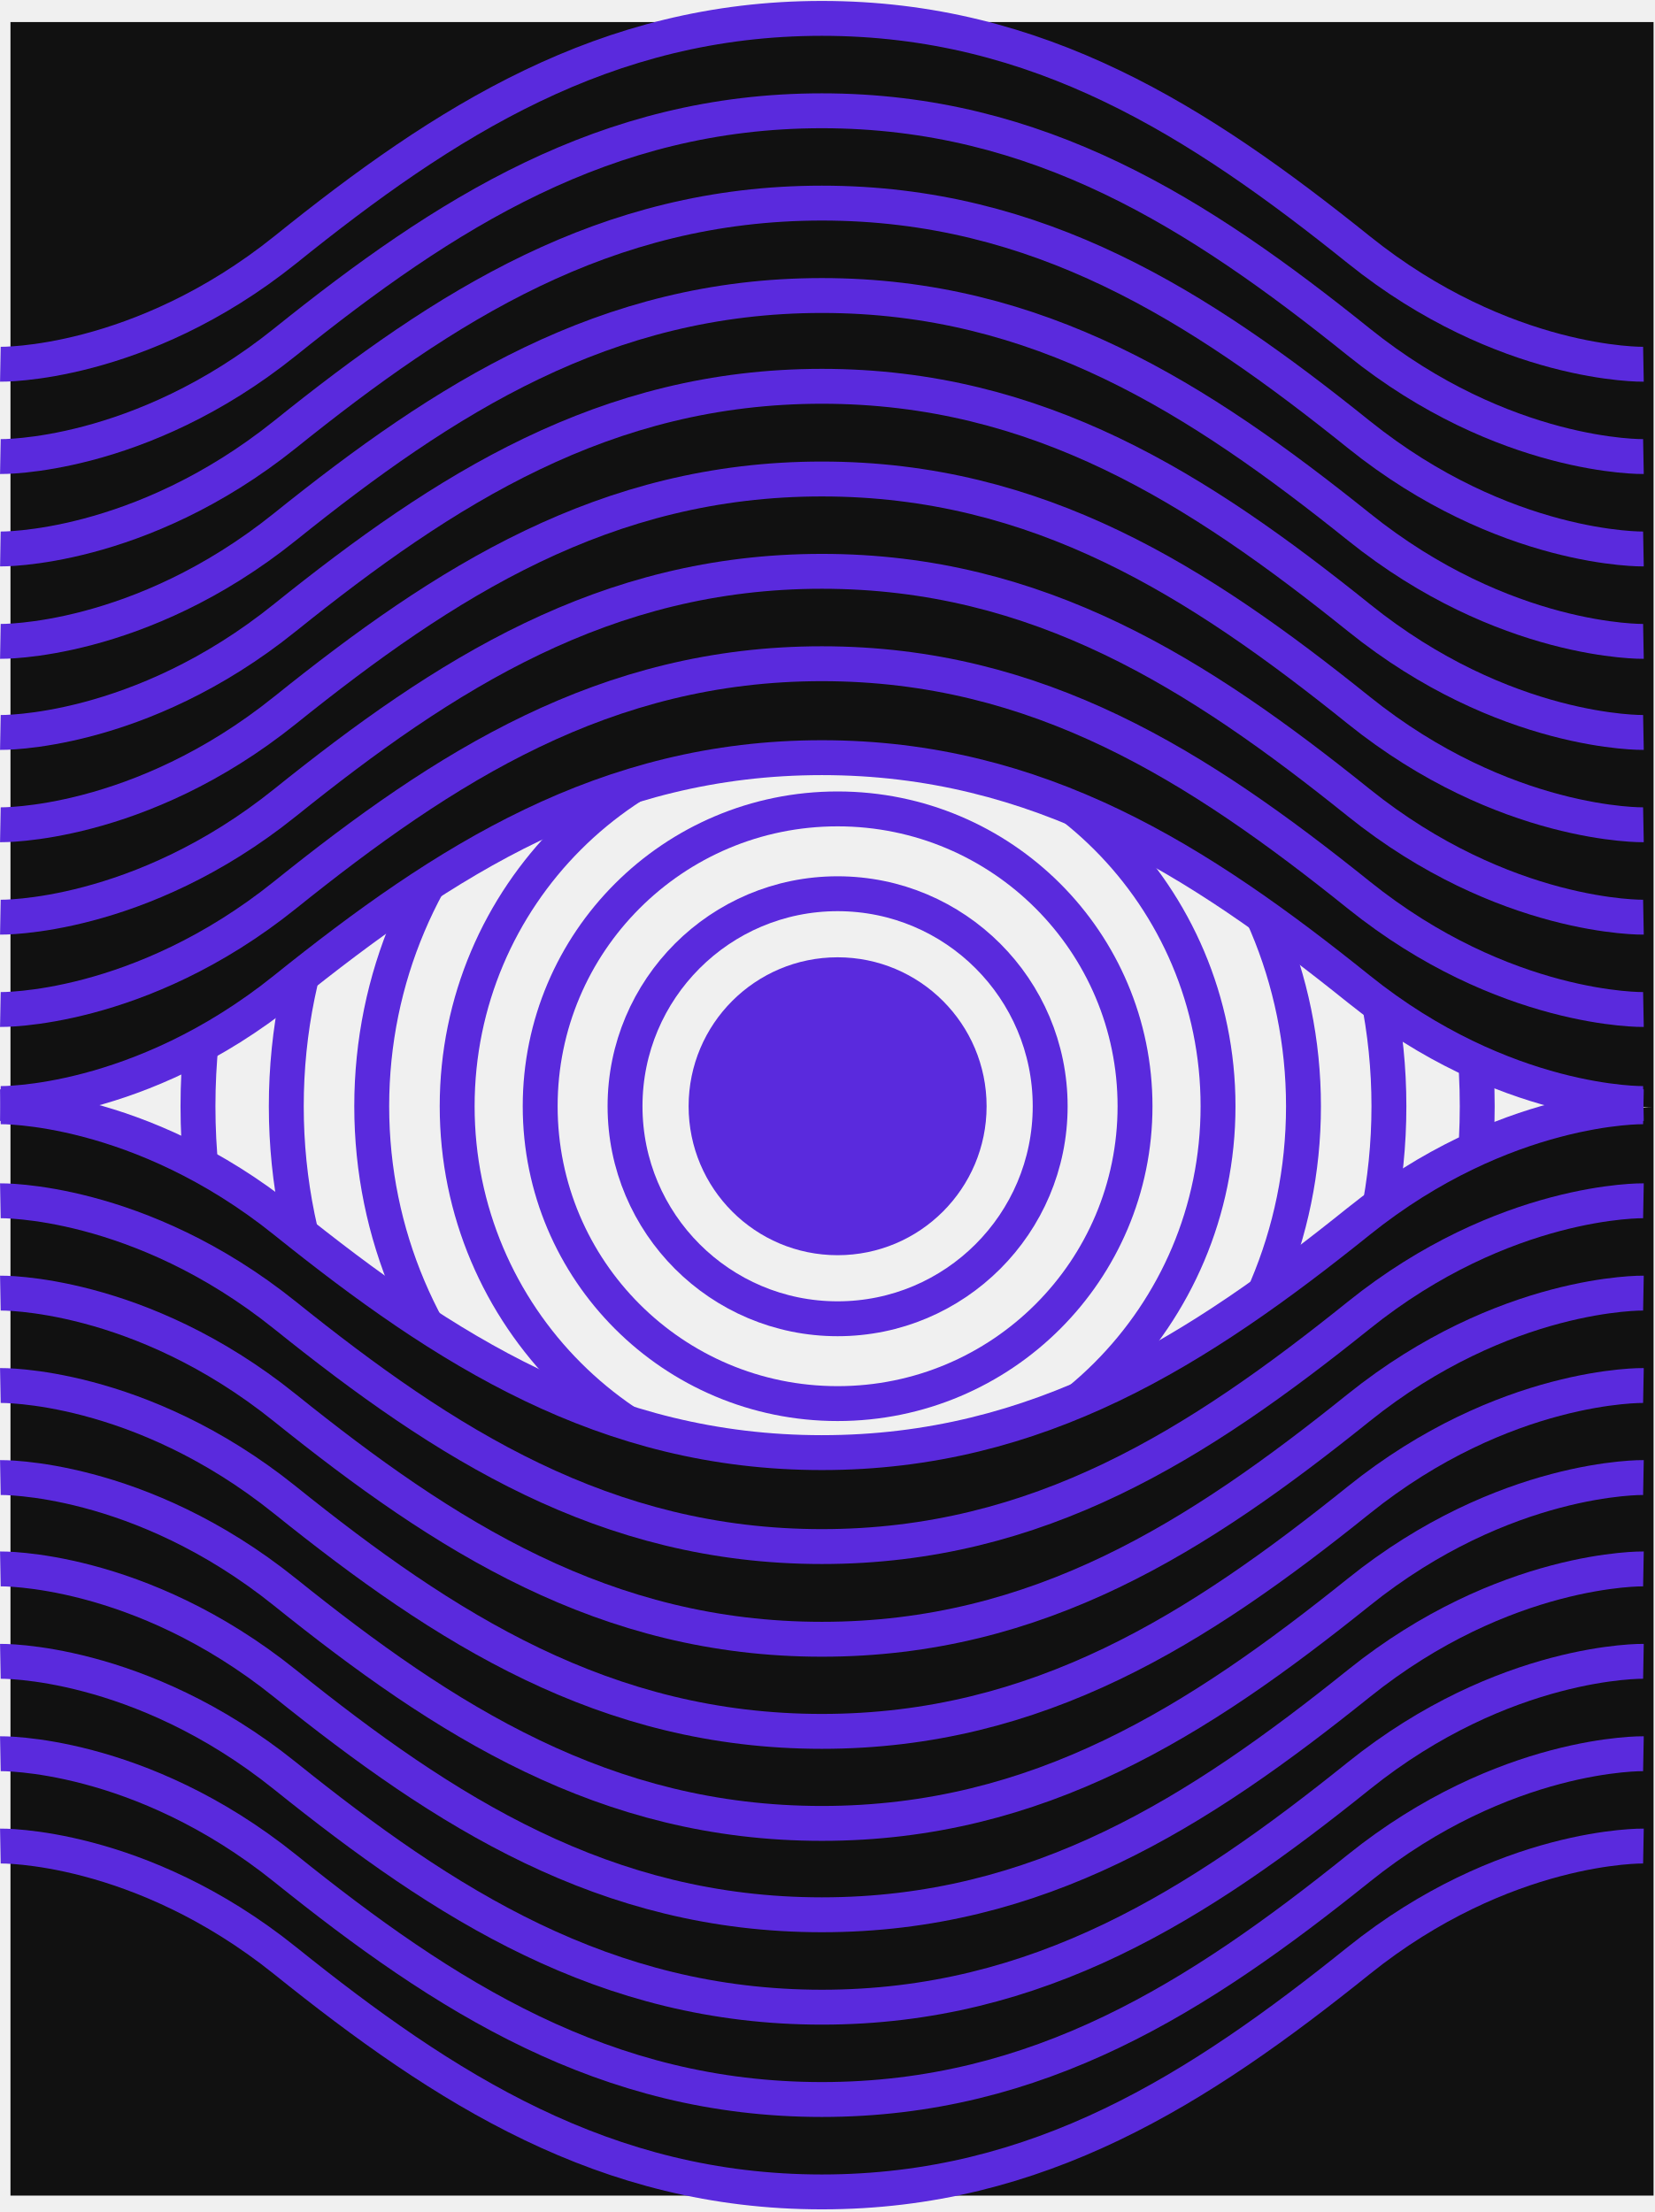
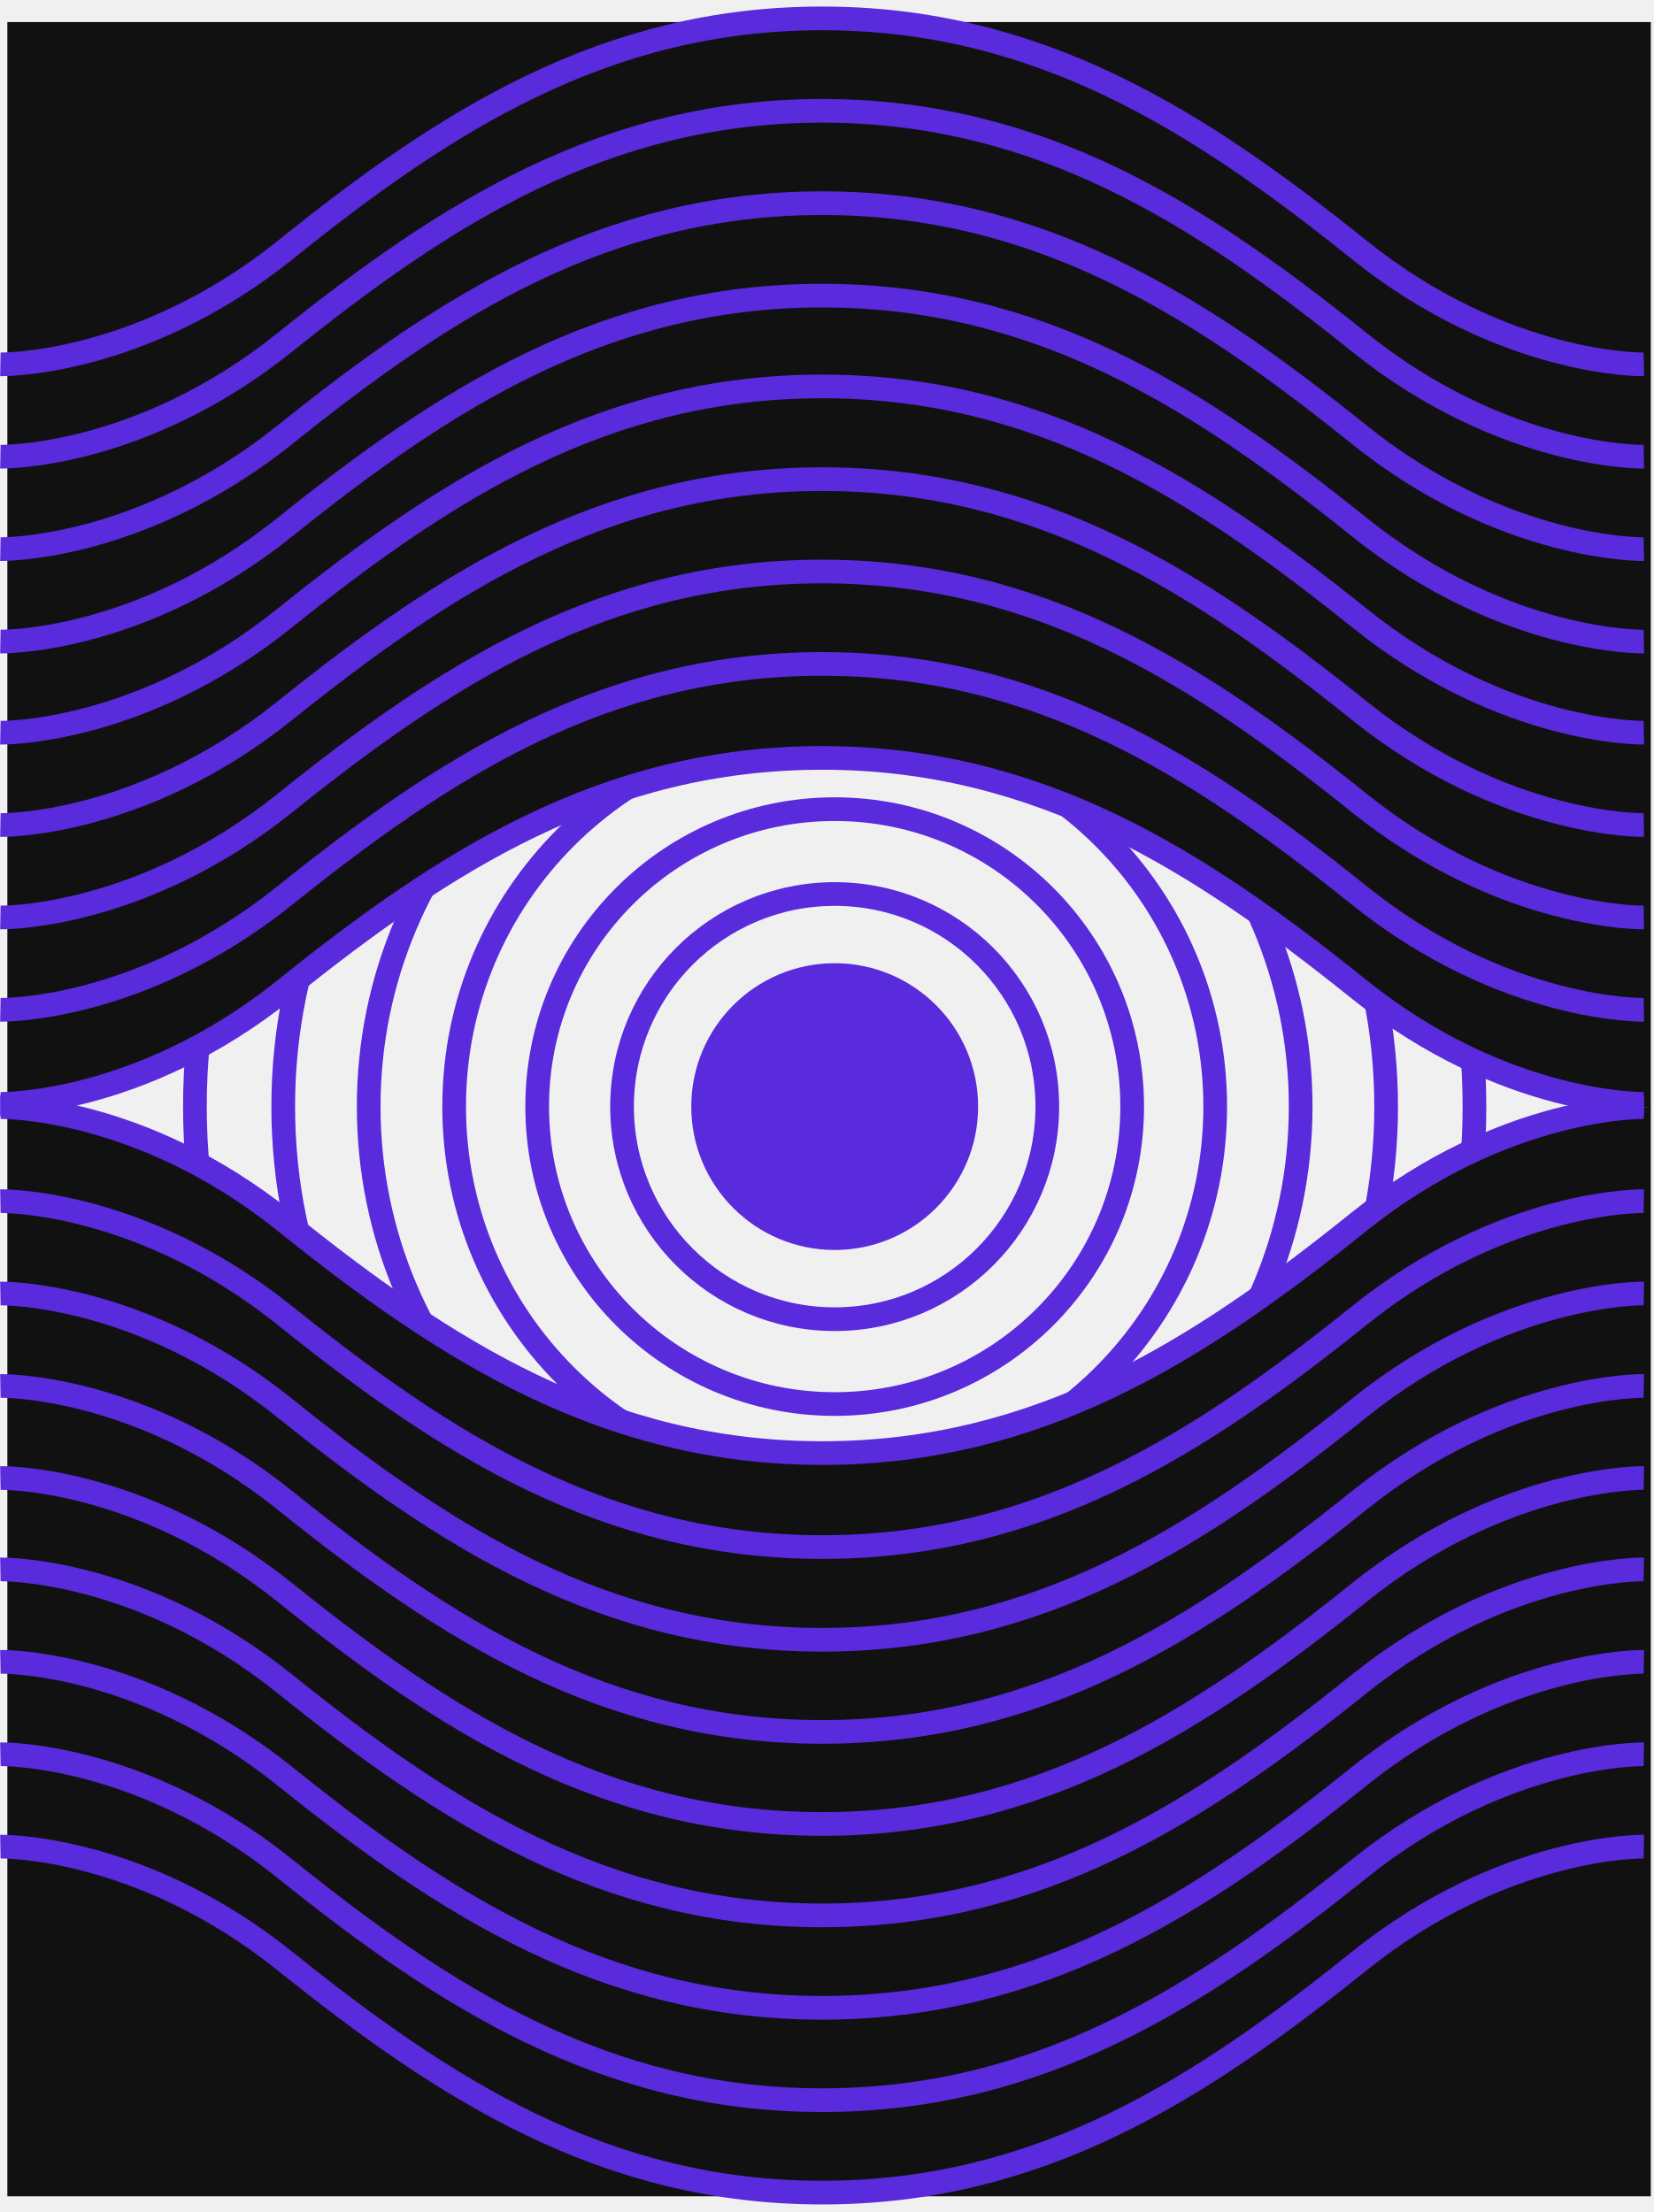
- <svg xmlns="http://www.w3.org/2000/svg" width="237" height="317" fill="none" viewBox="0 0 237 317">
-   <g clip-path="url(#a)">
-     <g stroke="#5A2ADD" stroke-miterlimit="10" stroke-width="5" clip-path="url(#b)">
-       <path d="M120.005 201.148c23.534 0 42.613-19.078 42.613-42.613 0-23.534-19.079-42.612-42.613-42.612s-42.612 19.078-42.612 42.612c0 23.535 19.078 42.613 42.612 42.613Z" />
-       <path d="M120.005 213.042c30.103 0 54.506-24.404 54.506-54.507 0-30.102-24.403-54.506-54.506-54.506-30.103 0-54.506 24.404-54.506 54.506 0 30.103 24.403 54.507 54.506 54.507Z" />
-       <path d="M120.005 225.283c36.864 0 66.748-29.884 66.748-66.748 0-36.863-29.884-66.747-66.748-66.747-36.863 0-66.747 29.884-66.747 66.747 0 36.864 29.884 66.748 66.747 66.748Z" />
-       <path d="M120.005 237.524c43.624 0 78.989-35.364 78.989-78.989 0-43.624-35.365-78.988-78.989-78.988-43.624 0-78.988 35.364-78.988 78.988 0 43.625 35.364 78.989 78.988 78.989Z" />
-       <path d="M120.005 250.176c50.612 0 91.641-41.029 91.641-91.641 0-50.611-41.029-91.64-91.641-91.64-50.611 0-91.64 41.029-91.64 91.64 0 50.612 41.029 91.641 91.64 91.641Z" />
-       <path d="M120.005 188.991c16.82 0 30.456-13.635 30.456-30.456 0-16.82-13.636-30.455-30.456-30.455s-30.455 13.635-30.455 30.455c0 16.821 13.635 30.456 30.455 30.456Z" />
-       <path fill="#5A2ADD" d="M120.005 177.382c10.409 0 18.847-8.438 18.847-18.847 0-10.408-8.438-18.846-18.847-18.846-10.408 0-18.846 8.438-18.846 18.846 0 10.409 8.438 18.847 18.846 18.847Z" />
-     </g>
-     <path fill="#111" d="M236.676 158.672c-2.275 0-20.974.685-40.569 16.424-22.891 18.404-45.836 33.142-76.902 33.142-31.067 0-54.011-14.749-76.903-33.142-19.584-15.739-38.293-16.403-40.569-16.424 2.275 0 20.985-.684 40.569-16.423 22.892-18.404 45.836-33.142 76.903-33.142 31.066 0 54.011 14.748 76.902 33.142 19.595 15.739 38.294 16.402 40.569 16.423h.232V3.16H1.501V314.648H236.908V158.672h-.232Z" />
+ <svg xmlns="http://www.w3.org/2000/svg" width="349" height="467" viewBox="0 0 349 467" fill="none">
+   <g clip-path="url(#clip0_428_70)">
+     <path d="M176.186 296.422C210.867 296.422 238.982 268.308 238.982 233.626C238.982 198.945 210.867 170.83 176.186 170.83C141.505 170.83 113.39 198.945 113.39 233.626C113.39 268.308 141.505 296.422 176.186 296.422Z" stroke="#5A2ADD" stroke-width="5" stroke-miterlimit="10" />
+     <path d="M176.186 313.949C220.547 313.949 256.509 277.988 256.509 233.626C256.509 189.265 220.547 153.303 176.186 153.303C131.825 153.303 95.863 189.265 95.863 233.626C95.863 277.988 131.825 313.949 176.186 313.949Z" stroke="#5A2ADD" stroke-width="5" stroke-miterlimit="10" />
+     <path d="M176.186 331.989C230.51 331.989 274.548 287.95 274.548 233.626C274.548 179.302 230.51 135.264 176.186 135.264C121.862 135.264 77.824 179.302 77.824 233.626C77.824 287.95 121.862 331.989 176.186 331.989Z" stroke="#5A2ADD" stroke-width="5" stroke-miterlimit="10" />
+     <path d="M176.186 350.028C240.473 350.028 292.588 297.913 292.588 233.626C292.588 169.339 240.473 117.225 176.186 117.225C111.899 117.225 59.784 169.339 59.784 233.626C59.784 297.913 111.899 350.028 176.186 350.028Z" stroke="#5A2ADD" stroke-width="5" stroke-miterlimit="10" />
+     <path d="M176.186 368.673C250.77 368.673 311.233 308.21 311.233 233.626C311.233 159.042 250.77 98.58 176.186 98.58C101.602 98.58 41.14 159.042 41.14 233.626C41.14 308.21 101.602 368.673 176.186 368.673Z" stroke="#5A2ADD" stroke-width="5" stroke-miterlimit="10" />
+     <path d="M176.186 278.507C200.973 278.507 221.067 258.413 221.067 233.626C221.067 208.839 200.973 188.745 176.186 188.745C151.399 188.745 131.305 208.839 131.305 233.626C131.305 258.413 151.399 278.507 176.186 278.507Z" stroke="#5A2ADD" stroke-width="5" stroke-miterlimit="10" />
+     <path d="M176.186 261.399C191.525 261.399 203.959 248.965 203.959 233.626C203.959 218.288 191.525 205.853 176.186 205.853C160.847 205.853 148.413 218.288 148.413 233.626C148.413 248.965 160.847 261.399 176.186 261.399Z" fill="#5A2ADD" stroke="#5A2ADD" stroke-width="5" stroke-miterlimit="10" />
+     <path d="M348.118 233.828C344.765 233.828 317.209 234.837 288.334 258.031C254.6 285.152 220.788 306.87 175.006 306.87C129.225 306.87 95.413 285.136 61.678 258.031C32.819 234.837 5.247 233.859 1.894 233.828C5.247 233.828 32.819 232.819 61.678 209.626C95.413 182.505 129.225 160.786 175.006 160.786C220.788 160.786 254.6 182.52 288.334 209.626C317.209 232.819 344.765 233.797 348.118 233.828H348.46V4.657H1.552V463.682H348.46V233.828H348.118Z" fill="#111111" />
  </g>
-   <g stroke="#5A2ADD" stroke-miterlimit="10" stroke-width="5" clip-path="url(#c)">
-     <path d="M235.459 158.145s-19.9.38-40.8-16.423c-22.903-18.404-45.837-33.142-76.903-33.142-31.067 0-54.011 14.749-76.903 33.142C19.942 158.525.053 158.145.053 158.145" />
-     <path d="M235.459 144.672s-19.9.379-40.8-16.424c-22.903-18.393-45.837-33.131-76.903-33.131-31.067 0-54.011 14.748-76.903 33.131C19.942 145.051.053 144.672.053 144.672" />
-     <path d="M235.459 131.44s-19.9.369-40.8-16.423c-22.903-18.404-45.837-33.142-76.903-33.142-31.067 0-54.011 14.748-76.903 33.142C19.942 131.809.053 131.44.053 131.44" />
-     <path d="M235.459 118.198s-19.9.38-40.8-16.423c-22.903-18.404-45.837-33.131-76.903-33.131-31.067 0-54.011 14.748-76.903 33.131C19.942 118.578.053 118.198.053 118.198" />
-     <path d="M235.459 104.967s-19.9.379-40.8-16.476c-22.903-18.393-45.837-33.131-76.903-33.131-31.067 0-54.011 14.748-76.903 33.131C19.942 105.346.053 104.967.053 104.967" />
-     <path d="M235.459 91.915s-19.9.369-40.8-16.434c-22.945-18.393-45.837-33.131-76.903-33.131-31.067 0-54.011 14.748-76.903 33.131C19.942 92.283.053 91.915.053 91.915" />
-     <path d="M235.459 78.672s-19.9.369-40.8-16.424c-22.903-18.404-45.837-33.142-76.903-33.142-31.067 0-54.011 14.748-76.903 33.142C19.942 79.009.053 78.672.053 78.672" />
-     <path d="M235.459 65.43s-19.9.379-40.8-16.423c-22.903-18.404-45.837-33.131-76.903-33.131-31.067 0-54.011 14.748-76.903 33.131C19.942 65.81.053 65.43.053 65.43" />
-     <path d="M.053 52.199S19.942 52.568 40.853 35.818C63.745 17.372 86.689 2.634 117.756 2.634c31.066 0 54 14.748 76.903 33.142 20.9 16.792 40.8 16.424 40.8 16.424M235.459 158.609s-19.9-.379-40.8 16.424c-22.903 18.404-45.837 33.141-76.903 33.141-31.067 0-54.011-14.748-76.903-33.141C19.942 158.23.053 158.609.053 158.609" />
-     <path d="M235.459 172.083s-19.9-.38-40.8 16.423c-22.903 18.394-45.837 33.132-76.903 33.132-31.067 0-54.011-14.749-76.903-33.132C19.942 171.714.053 172.083.053 172.083" />
-     <path d="M235.459 185.314s-19.9-.368-40.8 16.424c-22.945 18.435-45.837 33.184-76.903 33.184-31.067 0-54.011-14.749-76.903-33.142C19.942 184.946.053 185.314.053 185.314" />
-     <path d="M235.459 198.556s-19.9-.379-40.8 16.424c-22.903 18.404-45.837 33.142-76.903 33.142-31.067 0-54.011-14.749-76.903-33.142C19.942 198.177.053 198.556.053 198.556" />
-     <path d="M.053 211.746S19.942 211.377 40.853 228.18c22.892 18.393 45.836 33.131 76.903 33.131 31.066 0 54-14.748 76.903-33.131 20.9-16.803 40.8-16.434 40.8-16.434" />
-     <path d="M.053 224.84S19.942 224.472 40.853 241.274c22.892 18.394 45.836 33.132 76.903 33.132 31.066 0 54-14.749 76.903-33.132 20.9-16.802 40.8-16.434 40.8-16.434" />
-     <path d="M235.459 238.082s-19.9-.369-40.8 16.424c-22.903 18.404-45.837 33.142-76.903 33.142-31.067 0-54.011-14.749-76.903-33.142C19.942 237.713.053 238.082.053 238.082" />
-     <path d="M.053 251.324S19.942 250.945 40.853 267.748c22.892 18.404 45.836 33.131 76.903 33.131 31.066 0 54-14.748 76.903-33.131 20.9-16.803 40.8-16.424 40.8-16.424" />
-     <path d="M235.459 264.556s-19.9-.369-40.8 16.423c-22.903 18.404-45.837 33.142-76.903 33.142-31.067 0-54.011-14.748-76.903-33.142C19.942 264.187.053 264.556.053 264.556" />
+   <g clip-path="url(#clip1_428_70)">
+     <path d="M346.985 233.052C346.985 233.052 317.66 233.611 286.859 208.849C253.109 181.728 219.313 160.01 173.531 160.01C127.75 160.01 93.938 181.744 60.203 208.849C29.388 233.611 0.078 233.052 0.078 233.052" stroke="#5A2ADD" stroke-width="5" stroke-miterlimit="10" />
+     <path d="M346.985 213.196C346.985 213.196 317.66 213.755 286.859 188.994C253.109 161.888 219.313 140.169 173.531 140.169C127.75 140.169 93.938 161.904 60.203 188.994C29.388 213.755 0.078 213.196 0.078 213.196" stroke="#5A2ADD" stroke-width="5" stroke-miterlimit="10" />
+     <path d="M346.985 193.698C346.985 193.698 317.66 194.241 286.859 169.495C253.109 142.374 219.313 120.656 173.531 120.656C127.75 120.656 93.938 142.39 60.203 169.495C29.388 194.241 0.078 193.698 0.078 193.698" stroke="#5A2ADD" stroke-width="5" stroke-miterlimit="10" />
+     <path d="M346.985 174.183C346.985 174.183 317.66 174.742 286.859 149.981C253.109 122.86 219.313 101.157 173.531 101.157C127.75 101.157 93.938 122.891 60.203 149.981C29.388 174.742 0.078 174.183 0.078 174.183" stroke="#5A2ADD" stroke-width="5" stroke-miterlimit="10" />
+     <path d="M346.985 154.685C346.985 154.685 317.66 155.244 286.859 130.405C253.109 103.299 219.313 81.581 173.531 81.581C127.75 81.581 93.938 103.315 60.203 130.405C29.388 155.244 0.078 154.685 0.078 154.685" stroke="#5A2ADD" stroke-width="5" stroke-miterlimit="10" />
+     <path d="M346.985 135.45C346.985 135.45 317.66 135.993 286.859 111.232C253.047 84.127 219.313 62.408 173.531 62.408C127.75 62.408 93.938 84.142 60.203 111.232C29.388 135.993 0.078 135.45 0.078 135.45" stroke="#5A2ADD" stroke-width="5" stroke-miterlimit="10" />
+     <path d="M346.985 115.936C346.985 115.936 317.66 116.479 286.859 91.734C253.109 64.612 219.313 42.894 173.531 42.894C127.75 42.894 93.938 64.628 60.203 91.734C29.388 116.433 0.078 115.936 0.078 115.936" stroke="#5A2ADD" stroke-width="5" stroke-miterlimit="10" />
+     <path d="M346.985 96.422C346.985 96.422 317.66 96.981 286.859 72.219C253.109 45.098 219.313 23.395 173.531 23.395C127.75 23.395 93.938 45.129 60.203 72.219C29.388 96.981 0.078 96.422 0.078 96.422" stroke="#5A2ADD" stroke-width="5" stroke-miterlimit="10" />
+     <path d="M0.078 76.923C0.078 76.923 29.388 77.467 60.203 52.783C93.938 25.6 127.75 3.881 173.531 3.881C219.313 3.881 253.109 25.615 286.859 52.721C317.66 77.467 346.985 76.923 346.985 76.923" stroke="#5A2ADD" stroke-width="5" stroke-miterlimit="10" />
+     <path d="M346.985 233.735C346.985 233.735 317.66 233.176 286.859 257.937C253.109 285.058 219.313 306.777 173.531 306.777C127.75 306.777 93.938 285.043 60.203 257.937C29.388 233.176 0.078 233.735 0.078 233.735" stroke="#5A2ADD" stroke-width="5" stroke-miterlimit="10" />
+     <path d="M346.985 253.591C346.985 253.591 317.66 253.032 286.859 277.793C253.109 304.899 219.313 326.617 173.531 326.617C127.75 326.617 93.938 304.883 60.203 277.793C29.388 253.047 0.078 253.591 0.078 253.591" stroke="#5A2ADD" stroke-width="5" stroke-miterlimit="10" />
+     <path d="M346.985 273.089C346.985 273.089 317.66 272.546 286.859 297.292C253.047 324.459 219.313 346.193 173.531 346.193C127.75 346.193 93.938 324.459 60.203 297.354C29.388 272.546 0.078 273.089 0.078 273.089" stroke="#5A2ADD" stroke-width="5" stroke-miterlimit="10" />
+     <path d="M346.985 292.603C346.985 292.603 317.66 292.044 286.859 316.806C253.109 343.927 219.313 365.646 173.531 365.646C127.75 365.646 93.938 343.911 60.203 316.806C29.388 292.044 0.078 292.603 0.078 292.603" stroke="#5A2ADD" stroke-width="5" stroke-miterlimit="10" />
+     <path d="M0.078 312.04C0.078 312.04 29.388 311.496 60.203 336.258C93.938 363.363 127.75 385.082 173.531 385.082C219.313 385.082 253.109 363.348 286.859 336.258C317.66 311.496 346.985 312.04 346.985 312.04" stroke="#5A2ADD" stroke-width="5" stroke-miterlimit="10" />
+     <path d="M0.078 331.337C0.078 331.337 29.388 330.793 60.203 355.555C93.938 382.66 127.75 404.379 173.531 404.379C219.313 404.379 253.109 382.645 286.859 355.555C317.66 330.793 346.985 331.337 346.985 331.337" stroke="#5A2ADD" stroke-width="5" stroke-miterlimit="10" />
+     <path d="M346.985 350.851C346.985 350.851 317.66 350.307 286.859 375.053C253.109 402.174 219.313 423.893 173.531 423.893C127.75 423.893 93.938 402.159 60.203 375.053C29.388 350.307 0.078 350.851 0.078 350.851" stroke="#5A2ADD" stroke-width="5" stroke-miterlimit="10" />
+     <path d="M0.078 370.365C0.078 370.365 29.388 369.806 60.203 394.567C93.938 421.688 127.75 443.391 173.531 443.391C219.313 443.391 253.109 421.657 286.859 394.567C317.66 369.806 346.985 370.365 346.985 370.365" stroke="#5A2ADD" stroke-width="5" stroke-miterlimit="10" />
+     <path d="M346.985 389.864C346.985 389.864 317.66 389.32 286.859 414.066C253.109 441.187 219.313 462.906 173.531 462.906C127.75 462.906 93.938 441.172 60.203 414.066C29.388 389.32 0.078 389.864 0.078 389.864" stroke="#5A2ADD" stroke-width="5" stroke-miterlimit="10" />
  </g>
  <defs>
-     <clipPath id="a">
-       <path fill="#fff" d="M1.501 3.16h235.407v311.488H1.501z" />
+     <clipPath id="clip0_428_70">
+       <rect width="346.908" height="459.025" fill="white" transform="translate(1.55243 4.65735)" />
    </clipPath>
-     <clipPath id="b">
-       <path fill="#fff" d="M25.731 64.261h188.538v188.538H25.731z" />
-     </clipPath>
-     <clipPath id="c">
-       <path fill="#fff" d="M0 0h235.501v316.755H0z" />
+     <clipPath id="clip1_428_70">
+       <rect width="347.047" height="466.787" fill="white" />
    </clipPath>
  </defs>
</svg>
